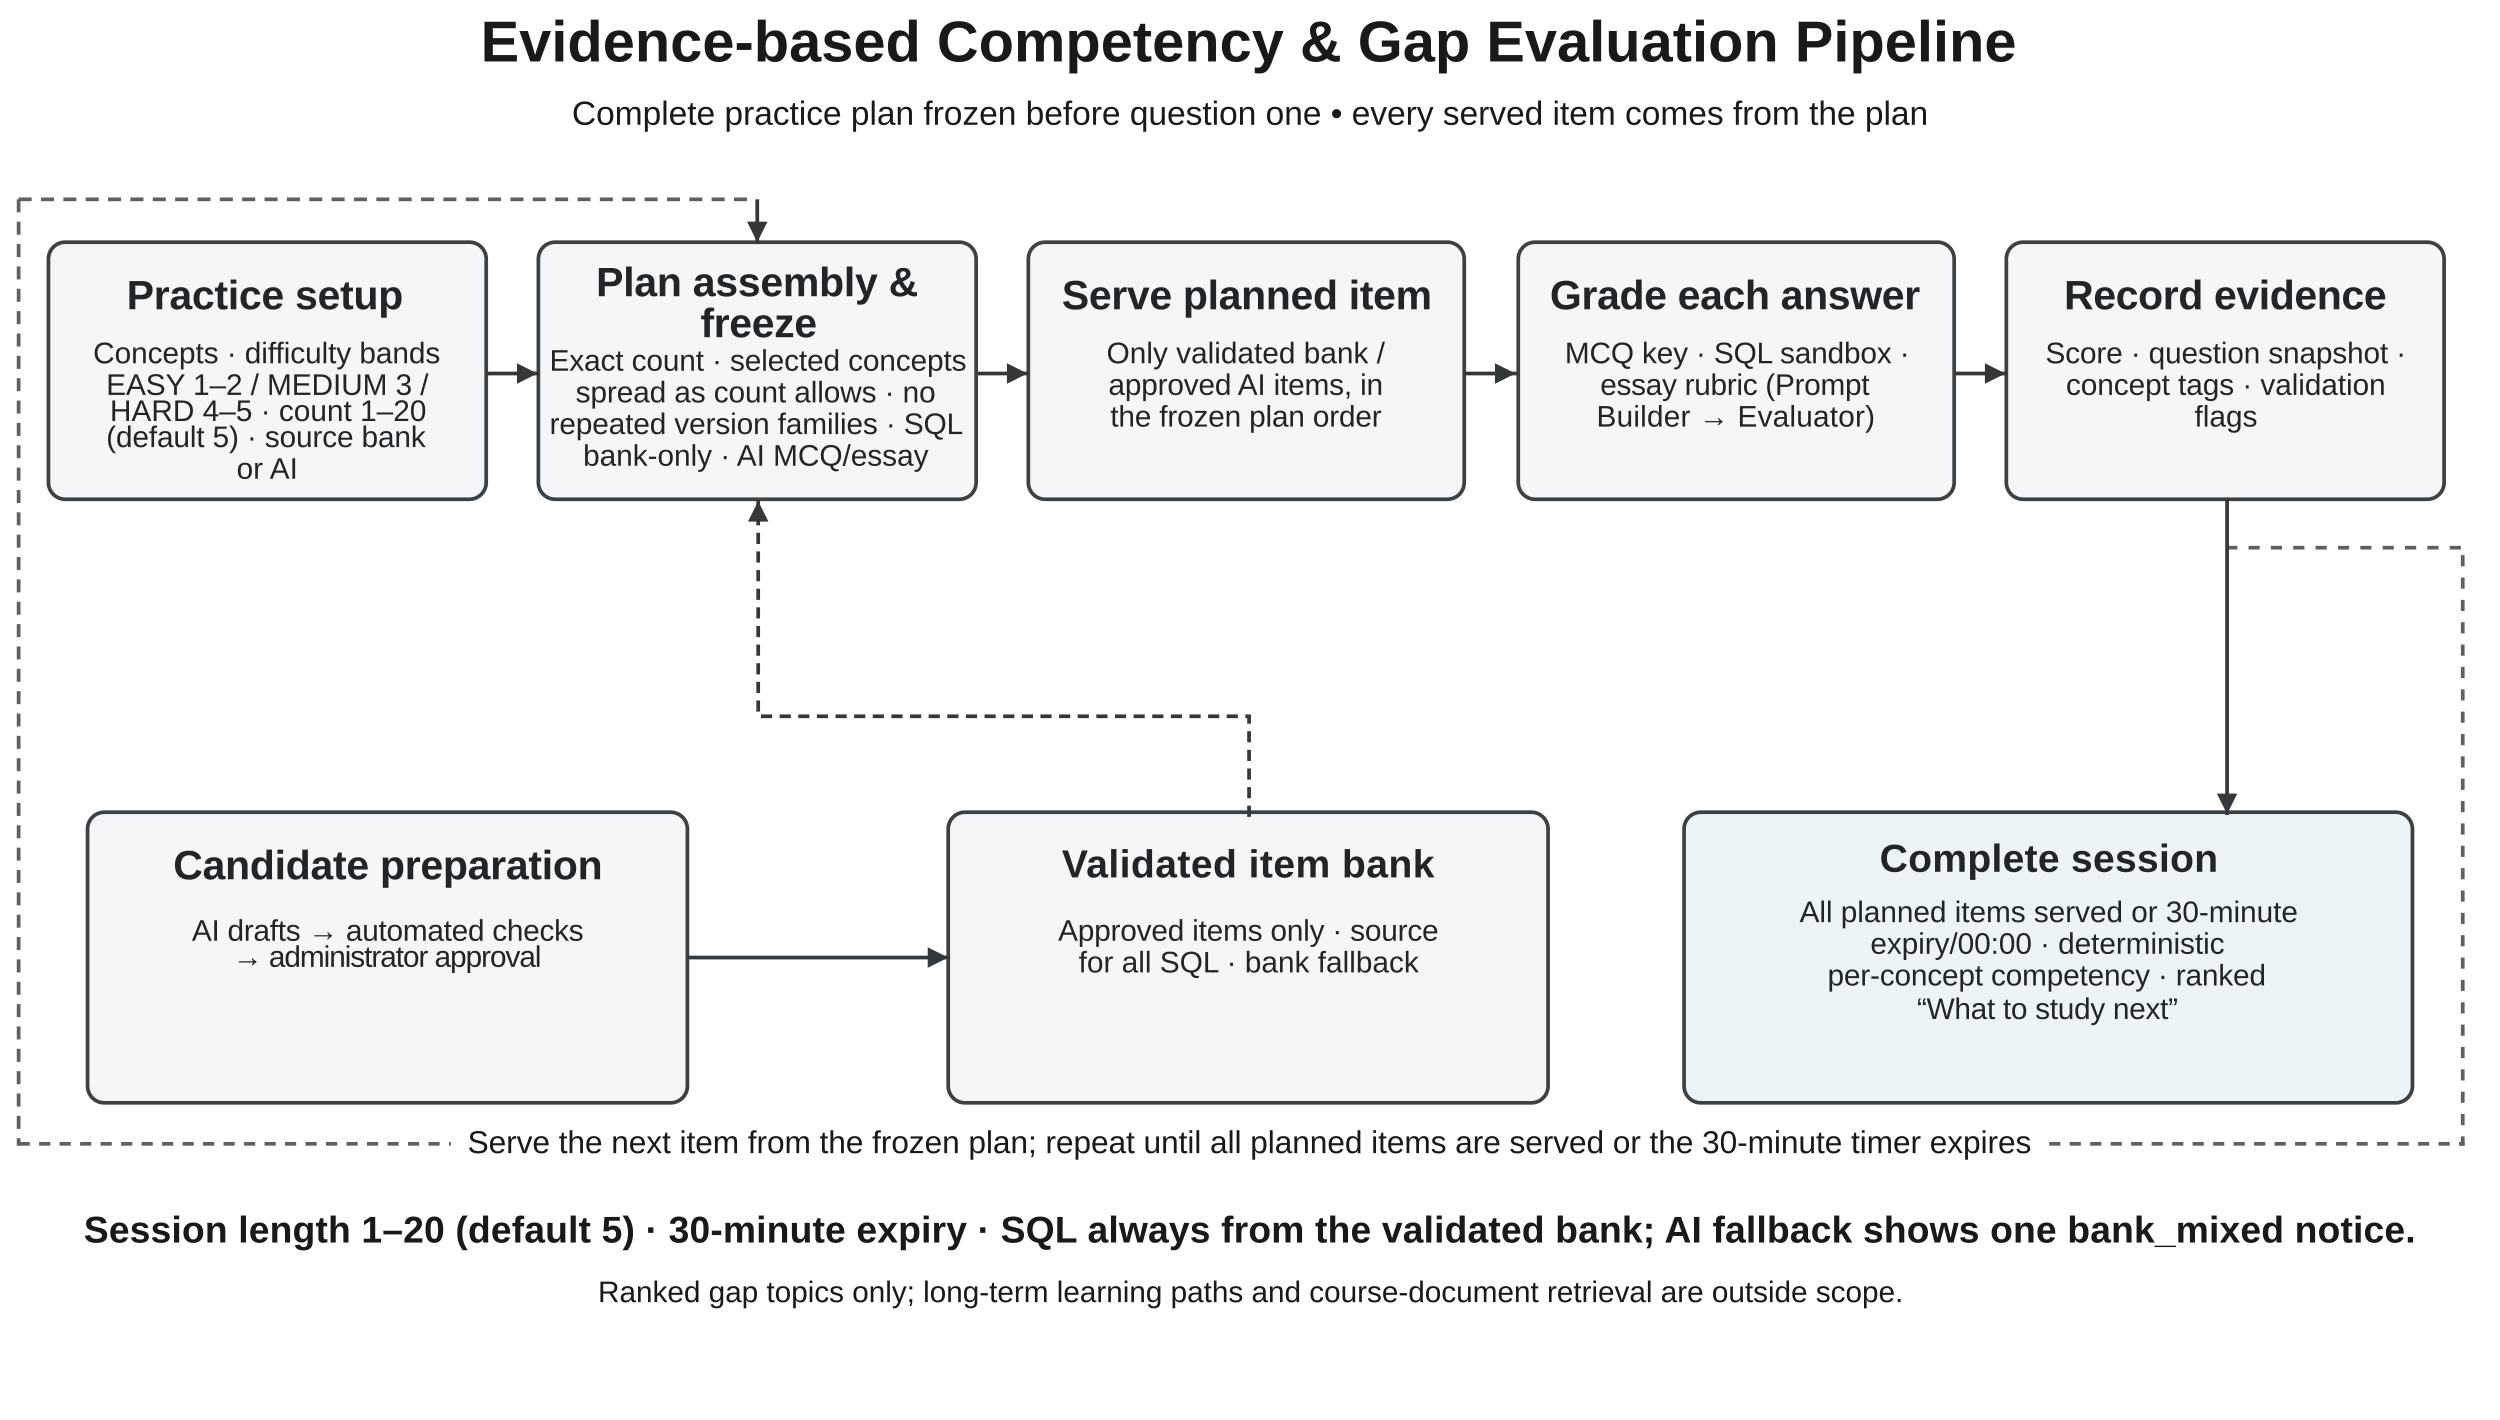
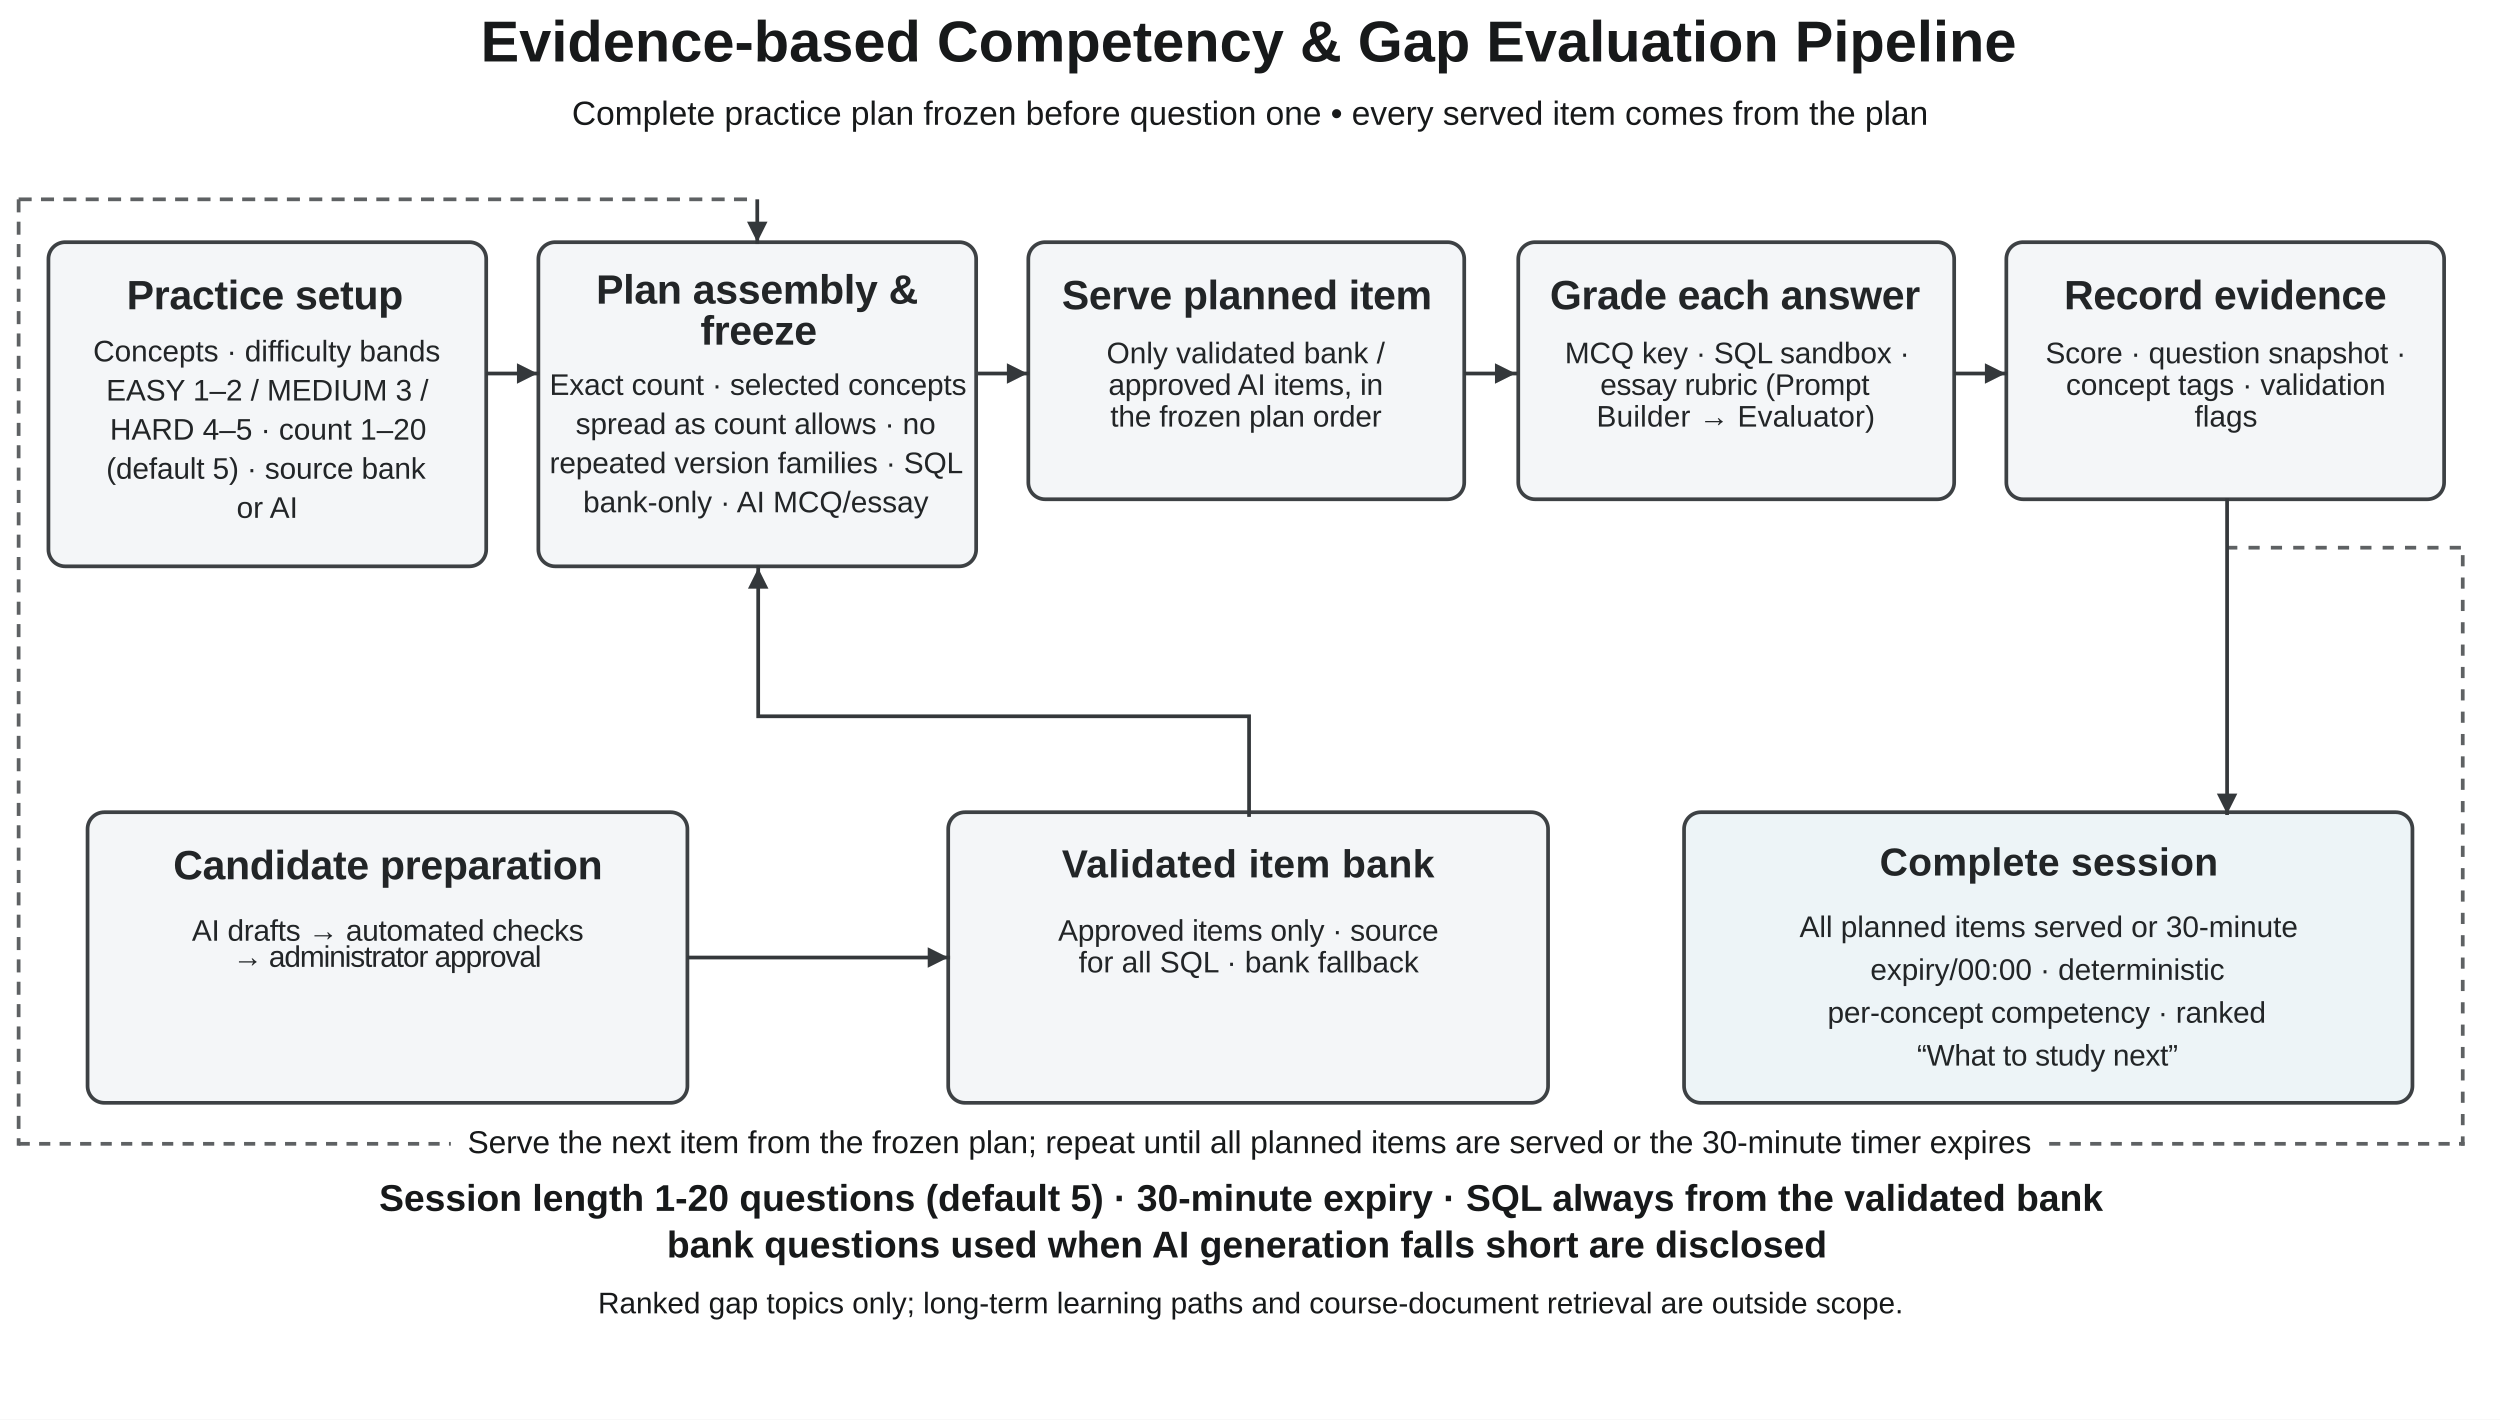
<svg xmlns="http://www.w3.org/2000/svg" width="1342" height="762" viewBox="0 0 1342 762">
  <rect width="1342" height="762" fill="#FFFFFF" />
  <rect x="904" y="436" width="391" height="156" rx="9" fill="#EDF4F7" stroke="#3D4144" stroke-width="2" />
  <rect x="47" y="436" width="322" height="156" rx="9" fill="#F4F6F8" stroke="#3D4144" stroke-width="2" />
  <rect x="509" y="436" width="322" height="156" rx="9" fill="#F4F6F8" stroke="#3D4144" stroke-width="2" />
  <rect x="1077" y="130" width="235" height="138" rx="9" fill="#F4F6F8" stroke="#3D4144" stroke-width="2" />
-   <rect x="26" y="130" width="235" height="138" rx="9" fill="#F4F6F8" stroke="#3D4144" stroke-width="2" />
+   <rect x="26" y="130" width="235" height="174" rx="9" fill="#F4F6F8" stroke="#3D4144" stroke-width="2" />
  <rect x="552" y="130" width="234" height="138" rx="9" fill="#F4F6F8" stroke="#3D4144" stroke-width="2" />
-   <rect x="289" y="130" width="235" height="138" rx="9" fill="#F4F6F8" stroke="#3D4144" stroke-width="2" />
+   <rect x="289" y="130" width="235" height="174" rx="9" fill="#F4F6F8" stroke="#3D4144" stroke-width="2" />
  <rect x="815" y="130" width="234" height="138" rx="9" fill="#F4F6F8" stroke="#3D4144" stroke-width="2" />
  <line x1="10" y1="107" x2="17" y2="107" stroke="#5E6163" stroke-width="2" />
  <line x1="22" y1="107" x2="29" y2="107" stroke="#5E6163" stroke-width="2" />
  <line x1="34" y1="107" x2="41" y2="107" stroke="#5E6163" stroke-width="2" />
  <line x1="46" y1="107" x2="53" y2="107" stroke="#5E6163" stroke-width="2" />
  <line x1="58" y1="107" x2="65" y2="107" stroke="#5E6163" stroke-width="2" />
  <line x1="70" y1="107" x2="77" y2="107" stroke="#5E6163" stroke-width="2" />
  <line x1="82" y1="107" x2="89" y2="107" stroke="#5E6163" stroke-width="2" />
  <line x1="94" y1="107" x2="101" y2="107" stroke="#5E6163" stroke-width="2" />
  <line x1="106" y1="107" x2="113" y2="107" stroke="#5E6163" stroke-width="2" />
  <line x1="118" y1="107" x2="125" y2="107" stroke="#5E6163" stroke-width="2" />
  <line x1="130" y1="107" x2="137" y2="107" stroke="#5E6163" stroke-width="2" />
  <line x1="142" y1="107" x2="149" y2="107" stroke="#5E6163" stroke-width="2" />
  <line x1="154" y1="107" x2="161" y2="107" stroke="#5E6163" stroke-width="2" />
  <line x1="166" y1="107" x2="173" y2="107" stroke="#5E6163" stroke-width="2" />
  <line x1="178" y1="107" x2="185" y2="107" stroke="#5E6163" stroke-width="2" />
  <line x1="190" y1="107" x2="197" y2="107" stroke="#5E6163" stroke-width="2" />
  <line x1="202" y1="107" x2="209" y2="107" stroke="#5E6163" stroke-width="2" />
  <line x1="214" y1="107" x2="221" y2="107" stroke="#5E6163" stroke-width="2" />
  <line x1="226" y1="107" x2="233" y2="107" stroke="#5E6163" stroke-width="2" />
  <line x1="238" y1="107" x2="245" y2="107" stroke="#5E6163" stroke-width="2" />
  <line x1="250" y1="107" x2="257" y2="107" stroke="#5E6163" stroke-width="2" />
  <line x1="262" y1="107" x2="269" y2="107" stroke="#5E6163" stroke-width="2" />
  <line x1="274" y1="107" x2="281" y2="107" stroke="#5E6163" stroke-width="2" />
  <line x1="286" y1="107" x2="293" y2="107" stroke="#5E6163" stroke-width="2" />
  <line x1="298" y1="107" x2="305" y2="107" stroke="#5E6163" stroke-width="2" />
  <line x1="310" y1="107" x2="317" y2="107" stroke="#5E6163" stroke-width="2" />
  <line x1="322" y1="107" x2="329" y2="107" stroke="#5E6163" stroke-width="2" />
  <line x1="334" y1="107" x2="341" y2="107" stroke="#5E6163" stroke-width="2" />
  <line x1="346" y1="107" x2="353" y2="107" stroke="#5E6163" stroke-width="2" />
  <line x1="358" y1="107" x2="365" y2="107" stroke="#5E6163" stroke-width="2" />
  <line x1="370" y1="107" x2="377" y2="107" stroke="#5E6163" stroke-width="2" />
  <line x1="382" y1="107" x2="389" y2="107" stroke="#5E6163" stroke-width="2" />
  <line x1="394" y1="107" x2="401" y2="107" stroke="#5E6163" stroke-width="2" />
  <line x1="10" y1="107" x2="10" y2="114" stroke="#5E6163" stroke-width="2" />
  <line x1="10" y1="119" x2="10" y2="126" stroke="#5E6163" stroke-width="2" />
  <line x1="10" y1="131" x2="10" y2="138" stroke="#5E6163" stroke-width="2" />
  <line x1="10" y1="143" x2="10" y2="150" stroke="#5E6163" stroke-width="2" />
  <line x1="10" y1="155" x2="10" y2="162" stroke="#5E6163" stroke-width="2" />
  <line x1="10" y1="167" x2="10" y2="174" stroke="#5E6163" stroke-width="2" />
  <line x1="10" y1="179" x2="10" y2="186" stroke="#5E6163" stroke-width="2" />
  <line x1="10" y1="191" x2="10" y2="198" stroke="#5E6163" stroke-width="2" />
  <line x1="10" y1="203" x2="10" y2="210" stroke="#5E6163" stroke-width="2" />
  <line x1="10" y1="215" x2="10" y2="222" stroke="#5E6163" stroke-width="2" />
  <line x1="10" y1="227" x2="10" y2="234" stroke="#5E6163" stroke-width="2" />
  <line x1="10" y1="239" x2="10" y2="246" stroke="#5E6163" stroke-width="2" />
  <line x1="10" y1="251" x2="10" y2="258" stroke="#5E6163" stroke-width="2" />
  <line x1="10" y1="263" x2="10" y2="270" stroke="#5E6163" stroke-width="2" />
  <line x1="10" y1="275" x2="10" y2="282" stroke="#5E6163" stroke-width="2" />
  <line x1="10" y1="287" x2="10" y2="294" stroke="#5E6163" stroke-width="2" />
  <line x1="10" y1="299" x2="10" y2="306" stroke="#5E6163" stroke-width="2" />
  <line x1="10" y1="311" x2="10" y2="318" stroke="#5E6163" stroke-width="2" />
  <line x1="10" y1="323" x2="10" y2="330" stroke="#5E6163" stroke-width="2" />
  <line x1="10" y1="335" x2="10" y2="342" stroke="#5E6163" stroke-width="2" />
  <line x1="10" y1="347" x2="10" y2="354" stroke="#5E6163" stroke-width="2" />
  <line x1="10" y1="359" x2="10" y2="366" stroke="#5E6163" stroke-width="2" />
  <line x1="10" y1="371" x2="10" y2="378" stroke="#5E6163" stroke-width="2" />
  <line x1="10" y1="383" x2="10" y2="390" stroke="#5E6163" stroke-width="2" />
  <line x1="10" y1="395" x2="10" y2="402" stroke="#5E6163" stroke-width="2" />
  <line x1="10" y1="407" x2="10" y2="414" stroke="#5E6163" stroke-width="2" />
  <line x1="10" y1="419" x2="10" y2="426" stroke="#5E6163" stroke-width="2" />
  <line x1="10" y1="431" x2="10" y2="438" stroke="#5E6163" stroke-width="2" />
  <line x1="10" y1="443" x2="10" y2="450" stroke="#5E6163" stroke-width="2" />
  <line x1="10" y1="455" x2="10" y2="462" stroke="#5E6163" stroke-width="2" />
  <line x1="10" y1="467" x2="10" y2="474" stroke="#5E6163" stroke-width="2" />
  <line x1="10" y1="479" x2="10" y2="486" stroke="#5E6163" stroke-width="2" />
  <line x1="10" y1="491" x2="10" y2="498" stroke="#5E6163" stroke-width="2" />
  <line x1="10" y1="503" x2="10" y2="510" stroke="#5E6163" stroke-width="2" />
  <line x1="10" y1="515" x2="10" y2="522" stroke="#5E6163" stroke-width="2" />
  <line x1="10" y1="527" x2="10" y2="534" stroke="#5E6163" stroke-width="2" />
  <line x1="10" y1="539" x2="10" y2="546" stroke="#5E6163" stroke-width="2" />
  <line x1="10" y1="551" x2="10" y2="558" stroke="#5E6163" stroke-width="2" />
  <line x1="10" y1="563" x2="10" y2="570" stroke="#5E6163" stroke-width="2" />
  <line x1="10" y1="575" x2="10" y2="582" stroke="#5E6163" stroke-width="2" />
  <line x1="10" y1="587" x2="10" y2="594" stroke="#5E6163" stroke-width="2" />
  <line x1="10" y1="599" x2="10" y2="606" stroke="#5E6163" stroke-width="2" />
  <line x1="10" y1="611" x2="10" y2="615" stroke="#5E6163" stroke-width="2" />
  <line x1="10" y1="614" x2="16" y2="614" stroke="#5E6163" stroke-width="2" />
  <line x1="21" y1="614" x2="27" y2="614" stroke="#5E6163" stroke-width="2" />
  <line x1="32" y1="614" x2="38" y2="614" stroke="#5E6163" stroke-width="2" />
  <line x1="43" y1="614" x2="49" y2="614" stroke="#5E6163" stroke-width="2" />
  <line x1="54" y1="614" x2="60" y2="614" stroke="#5E6163" stroke-width="2" />
  <line x1="65" y1="614" x2="71" y2="614" stroke="#5E6163" stroke-width="2" />
  <line x1="76" y1="614" x2="82" y2="614" stroke="#5E6163" stroke-width="2" />
  <line x1="87" y1="614" x2="93" y2="614" stroke="#5E6163" stroke-width="2" />
  <line x1="98" y1="614" x2="104" y2="614" stroke="#5E6163" stroke-width="2" />
  <line x1="109" y1="614" x2="115" y2="614" stroke="#5E6163" stroke-width="2" />
  <line x1="120" y1="614" x2="126" y2="614" stroke="#5E6163" stroke-width="2" />
  <line x1="131" y1="614" x2="137" y2="614" stroke="#5E6163" stroke-width="2" />
  <line x1="142" y1="614" x2="148" y2="614" stroke="#5E6163" stroke-width="2" />
  <line x1="153" y1="614" x2="159" y2="614" stroke="#5E6163" stroke-width="2" />
  <line x1="164" y1="614" x2="170" y2="614" stroke="#5E6163" stroke-width="2" />
  <line x1="175" y1="614" x2="181" y2="614" stroke="#5E6163" stroke-width="2" />
  <line x1="186" y1="614" x2="192" y2="614" stroke="#5E6163" stroke-width="2" />
  <line x1="197" y1="614" x2="203" y2="614" stroke="#5E6163" stroke-width="2" />
  <line x1="208" y1="614" x2="214" y2="614" stroke="#5E6163" stroke-width="2" />
  <line x1="219" y1="614" x2="225" y2="614" stroke="#5E6163" stroke-width="2" />
  <line x1="230" y1="614" x2="236" y2="614" stroke="#5E6163" stroke-width="2" />
  <line x1="241" y1="614" x2="242" y2="614" stroke="#5E6163" stroke-width="2" />
  <line x1="1100" y1="614" x2="1106" y2="614" stroke="#5E6163" stroke-width="2" />
  <line x1="1111" y1="614" x2="1117" y2="614" stroke="#5E6163" stroke-width="2" />
  <line x1="1122" y1="614" x2="1128" y2="614" stroke="#5E6163" stroke-width="2" />
  <line x1="1133" y1="614" x2="1139" y2="614" stroke="#5E6163" stroke-width="2" />
  <line x1="1144" y1="614" x2="1150" y2="614" stroke="#5E6163" stroke-width="2" />
  <line x1="1155" y1="614" x2="1161" y2="614" stroke="#5E6163" stroke-width="2" />
  <line x1="1166" y1="614" x2="1172" y2="614" stroke="#5E6163" stroke-width="2" />
  <line x1="1177" y1="614" x2="1183" y2="614" stroke="#5E6163" stroke-width="2" />
  <line x1="1188" y1="614" x2="1194" y2="614" stroke="#5E6163" stroke-width="2" />
  <line x1="1199" y1="614" x2="1205" y2="614" stroke="#5E6163" stroke-width="2" />
  <line x1="1210" y1="614" x2="1216" y2="614" stroke="#5E6163" stroke-width="2" />
  <line x1="1221" y1="614" x2="1227" y2="614" stroke="#5E6163" stroke-width="2" />
  <line x1="1232" y1="614" x2="1238" y2="614" stroke="#5E6163" stroke-width="2" />
  <line x1="1243" y1="614" x2="1249" y2="614" stroke="#5E6163" stroke-width="2" />
  <line x1="1254" y1="614" x2="1260" y2="614" stroke="#5E6163" stroke-width="2" />
  <line x1="1265" y1="614" x2="1271" y2="614" stroke="#5E6163" stroke-width="2" />
  <line x1="1276" y1="614" x2="1282" y2="614" stroke="#5E6163" stroke-width="2" />
  <line x1="1287" y1="614" x2="1293" y2="614" stroke="#5E6163" stroke-width="2" />
  <line x1="1298" y1="614" x2="1304" y2="614" stroke="#5E6163" stroke-width="2" />
  <line x1="1309" y1="614" x2="1315" y2="614" stroke="#5E6163" stroke-width="2" />
  <line x1="1320" y1="614" x2="1323" y2="614" stroke="#5E6163" stroke-width="2" />
  <line x1="1322" y1="298" x2="1322" y2="304" stroke="#5E6163" stroke-width="2" />
  <line x1="1322" y1="310" x2="1322" y2="316" stroke="#5E6163" stroke-width="2" />
  <line x1="1322" y1="322" x2="1322" y2="328" stroke="#5E6163" stroke-width="2" />
  <line x1="1322" y1="334" x2="1322" y2="340" stroke="#5E6163" stroke-width="2" />
  <line x1="1322" y1="346" x2="1322" y2="352" stroke="#5E6163" stroke-width="2" />
  <line x1="1322" y1="358" x2="1322" y2="364" stroke="#5E6163" stroke-width="2" />
  <line x1="1322" y1="370" x2="1322" y2="376" stroke="#5E6163" stroke-width="2" />
  <line x1="1322" y1="382" x2="1322" y2="388" stroke="#5E6163" stroke-width="2" />
  <line x1="1322" y1="394" x2="1322" y2="400" stroke="#5E6163" stroke-width="2" />
  <line x1="1322" y1="406" x2="1322" y2="412" stroke="#5E6163" stroke-width="2" />
  <line x1="1322" y1="418" x2="1322" y2="424" stroke="#5E6163" stroke-width="2" />
  <line x1="1322" y1="430" x2="1322" y2="436" stroke="#5E6163" stroke-width="2" />
  <line x1="1322" y1="442" x2="1322" y2="448" stroke="#5E6163" stroke-width="2" />
  <line x1="1322" y1="454" x2="1322" y2="460" stroke="#5E6163" stroke-width="2" />
  <line x1="1322" y1="466" x2="1322" y2="472" stroke="#5E6163" stroke-width="2" />
  <line x1="1322" y1="478" x2="1322" y2="484" stroke="#5E6163" stroke-width="2" />
  <line x1="1322" y1="490" x2="1322" y2="496" stroke="#5E6163" stroke-width="2" />
  <line x1="1322" y1="502" x2="1322" y2="508" stroke="#5E6163" stroke-width="2" />
  <line x1="1322" y1="514" x2="1322" y2="520" stroke="#5E6163" stroke-width="2" />
  <line x1="1322" y1="526" x2="1322" y2="532" stroke="#5E6163" stroke-width="2" />
  <line x1="1322" y1="538" x2="1322" y2="544" stroke="#5E6163" stroke-width="2" />
  <line x1="1322" y1="550" x2="1322" y2="556" stroke="#5E6163" stroke-width="2" />
  <line x1="1322" y1="562" x2="1322" y2="568" stroke="#5E6163" stroke-width="2" />
  <line x1="1322" y1="574" x2="1322" y2="580" stroke="#5E6163" stroke-width="2" />
  <line x1="1322" y1="586" x2="1322" y2="592" stroke="#5E6163" stroke-width="2" />
  <line x1="1322" y1="598" x2="1322" y2="604" stroke="#5E6163" stroke-width="2" />
  <line x1="1322" y1="610" x2="1322" y2="615" stroke="#5E6163" stroke-width="2" />
  <line x1="1195" y1="294" x2="1201" y2="294" stroke="#5E6163" stroke-width="2" />
  <line x1="1207" y1="294" x2="1213" y2="294" stroke="#5E6163" stroke-width="2" />
  <line x1="1219" y1="294" x2="1225" y2="294" stroke="#5E6163" stroke-width="2" />
  <line x1="1231" y1="294" x2="1237" y2="294" stroke="#5E6163" stroke-width="2" />
  <line x1="1243" y1="294" x2="1249" y2="294" stroke="#5E6163" stroke-width="2" />
  <line x1="1255" y1="294" x2="1261" y2="294" stroke="#5E6163" stroke-width="2" />
  <line x1="1267" y1="294" x2="1273" y2="294" stroke="#5E6163" stroke-width="2" />
  <line x1="1279" y1="294" x2="1285" y2="294" stroke="#5E6163" stroke-width="2" />
  <line x1="1291" y1="294" x2="1297" y2="294" stroke="#5E6163" stroke-width="2" />
  <line x1="1303" y1="294" x2="1309" y2="294" stroke="#5E6163" stroke-width="2" />
  <line x1="1315" y1="294" x2="1321" y2="294" stroke="#5E6163" stroke-width="2" />
  <g fill="none">
    <polyline points="261,200.5 289.5,200.5" stroke="#34383B" stroke-width="2" />
    <polyline points="525,200.5 552.5,200.5" stroke="#34383B" stroke-width="2" />
    <polyline points="786,200.5 814.5,200.5" stroke="#34383B" stroke-width="2" />
    <polyline points="1049,200.5 1077.5,200.5" stroke="#34383B" stroke-width="2" />
    <polyline points="1195.5,267.5 1195.5,437.5" stroke="#34383B" stroke-width="2" />
-     <polyline points="670.5,438.5 670.5,384.5 670.5,384.5 407,384.5 407,384.5 407,268" stroke="#34383B" stroke-width="2" stroke-dasharray="6 4" />
+     <polyline points="670.5,438.5 670.5,384.5 670.5,384.5 407,384.5 407,384.5 407,303.5" stroke="#34383B" stroke-width="2" />
    <polyline points="369,514 510,514" stroke="#34383B" stroke-width="2" />
    <polyline points="406.5,107 406.5,131" stroke="#34383B" stroke-width="2" />
  </g>
  <g stroke="none">
    <polygon points="288.5,200.5 277.5,206 277.5,195" fill="#34383B" />
    <polygon points="551.5,200.5 540.5,206 540.5,195" fill="#34383B" />
    <polygon points="813.5,200.5 802.5,206 802.5,195" fill="#34383B" />
    <polygon points="1076.5,200.5 1065.5,206 1065.5,195" fill="#34383B" />
    <polygon points="1195.5,437 1190,426 1201,426" fill="#34383B" />
-     <polygon points="407,269 412.5,280 401.5,280" fill="#34383B" />
+     <polygon points="407,305 412.5,316 401.5,316" fill="#34383B" />
    <polygon points="509,514 498,519.5 498,508.5" fill="#34383B" />
    <polygon points="406.5,130 401,119 412,119" fill="#34383B" />
  </g>
  <g font-family="Arial, Helvetica, sans-serif">
    <text x="258" y="33" font-size="31" font-weight="bold" letter-spacing="0.02" fill="#17191A">Evidence-based Competency &amp; Gap Evaluation Pipeline</text>
    <text x="307" y="67" font-size="18" font-weight="normal" letter-spacing="-0.02" fill="#17191A">Complete practice plan frozen before question one • every served item comes from the plan</text>
    <text x="251" y="619" font-size="17" font-weight="normal" letter-spacing="-0.04" fill="#17191A">Serve the next item from the frozen plan; repeat until all planned items are served or the 30-minute timer expires</text>
-     <text x="45" y="667" font-size="20" font-weight="bold" letter-spacing="0.08" fill="#17191A">Session length 1–20 (default 5) · 30-minute expiry · SQL always from the validated bank; AI fallback shows one bank_mixed notice.</text>
-     <text x="321" y="699" font-size="16" font-weight="normal" letter-spacing="-0.03" fill="#17191A">Ranked gap topics only; long-term learning paths and course-document retrieval are outside scope.</text>
-     <text x="320" y="159" font-size="22" font-weight="bold" letter-spacing="-0.14" fill="#222527">Plan assembly &amp;</text>
+     <text x="203.5" y="650.0" font-size="20" font-weight="bold" fill="#17191A">Session length 1-20 questions (default 5) · 30-minute expiry · SQL always from the validated bank</text>
+     <text x="358.0" y="675.0" font-size="20" font-weight="bold" fill="#17191A">bank questions used when AI generation falls short are disclosed</text>
+     <text x="321" y="705.0" font-size="16" font-weight="normal" letter-spacing="-0.03" fill="#17191A">Ranked gap topics only; long-term learning paths and course-document retrieval are outside scope.</text>
+     <text x="320" y="163" font-size="22" font-weight="bold" letter-spacing="-0.14" fill="#222527">Plan assembly &amp;</text>
    <text x="68" y="166" font-size="22" font-weight="bold" letter-spacing="-0.15" fill="#222527">Practice setup</text>
    <text x="570" y="166" font-size="22" font-weight="bold" letter-spacing="-0.18" fill="#222527">Serve planned item</text>
    <text x="832" y="166" font-size="22" font-weight="bold" letter-spacing="-0.19" fill="#222527">Grade each answer</text>
    <text x="1108" y="166" font-size="22" font-weight="bold" letter-spacing="-0.21" fill="#222527">Record evidence</text>
-     <text x="376" y="181" font-size="22" font-weight="bold" letter-spacing="-0.20" fill="#222527">freeze</text>
-     <text x="50" y="195" font-size="16" font-weight="normal" letter-spacing="-0.04" fill="#222527">Concepts · difficulty bands</text>
+     <text x="376" y="185" font-size="22" font-weight="bold" letter-spacing="-0.20" fill="#222527">freeze</text>
+     <text x="50" y="194" font-size="16" font-weight="normal" letter-spacing="-0.04" fill="#222527">Concepts · difficulty bands</text>
    <text x="594" y="195" font-size="16" font-weight="normal" fill="#222527">Only validated bank /</text>
    <text x="840" y="195" font-size="16" font-weight="normal" letter-spacing="-0.09" fill="#222527">MCQ key · SQL sandbox ·</text>
    <text x="1098" y="195" font-size="16" font-weight="normal" letter-spacing="-0.08" fill="#222527">Score · question snapshot ·</text>
-     <text x="295" y="199" font-size="16" font-weight="normal" letter-spacing="-0.07" fill="#222527">Exact count · selected concepts</text>
-     <text x="57" y="212" font-size="16" font-weight="normal" letter-spacing="-0.05" fill="#222527">EASY 1–2 / MEDIUM 3 /</text>
+     <text x="295" y="212" font-size="16" font-weight="normal" letter-spacing="-0.07" fill="#222527">Exact count · selected concepts</text>
+     <text x="57" y="215" font-size="16" font-weight="normal" letter-spacing="-0.05" fill="#222527">EASY 1–2 / MEDIUM 3 /</text>
    <text x="595" y="212" font-size="16" font-weight="normal" letter-spacing="-0.10" fill="#222527">approved AI items, in</text>
    <text x="859" y="212" font-size="16" font-weight="normal" letter-spacing="-0.16" fill="#222527">essay rubric (Prompt</text>
    <text x="1109" y="212" font-size="16" font-weight="normal" letter-spacing="-0.04" fill="#222527">concept tags · validation</text>
-     <text x="309" y="216" font-size="16" font-weight="normal" letter-spacing="-0.06" fill="#222527">spread as count allows · no</text>
-     <text x="59" y="226" font-size="16" font-weight="normal" fill="#222527">HARD 4–5 · count 1–20</text>
+     <text x="309" y="233" font-size="16" font-weight="normal" letter-spacing="-0.06" fill="#222527">spread as count allows · no</text>
+     <text x="59" y="236" font-size="16" font-weight="normal" fill="#222527">HARD 4–5 · count 1–20</text>
    <text x="596" y="229" font-size="16" font-weight="normal" letter-spacing="-0.10" fill="#222527">the frozen plan order</text>
    <text x="857" y="229" font-size="16" font-weight="normal" letter-spacing="0.10" fill="#222527">Builder → Evaluator)</text>
    <text x="1178" y="229" font-size="16" font-weight="normal" fill="#222527">flags</text>
-     <text x="295" y="233" font-size="16" font-weight="normal" letter-spacing="-0.07" fill="#222527">repeated version families · SQL</text>
-     <text x="57" y="240" font-size="16" font-weight="normal" letter-spacing="-0.08" fill="#222527">(default 5) · source bank</text>
-     <text x="313" y="250" font-size="16" font-weight="normal" letter-spacing="-0.02" fill="#222527">bank-only · AI MCQ/essay</text>
-     <text x="127" y="257" font-size="16" font-weight="normal" fill="#222527">or AI</text>
-     <text x="1009" y="468" font-size="21" font-weight="bold" letter-spacing="0.13" fill="#222527">Complete session</text>
+     <text x="295" y="254" font-size="16" font-weight="normal" letter-spacing="-0.07" fill="#222527">repeated version families · SQL</text>
+     <text x="57" y="257" font-size="16" font-weight="normal" letter-spacing="-0.08" fill="#222527">(default 5) · source bank</text>
+     <text x="313" y="275" font-size="16" font-weight="normal" letter-spacing="-0.02" fill="#222527">bank-only · AI MCQ/essay</text>
+     <text x="127" y="278" font-size="16" font-weight="normal" fill="#222527">or AI</text>
+     <text x="1009" y="470" font-size="21" font-weight="bold" letter-spacing="0.13" fill="#222527">Complete session</text>
    <text x="93" y="472" font-size="22" font-weight="bold" letter-spacing="-0.15" fill="#222527">Candidate preparation</text>
    <text x="570" y="471" font-size="21" font-weight="bold" letter-spacing="0.22" fill="#222527">Validated item bank</text>
-     <text x="966" y="495" font-size="16" font-weight="normal" letter-spacing="-0.03" fill="#222527">All planned items served or 30-minute</text>
+     <text x="966" y="503" font-size="16" font-weight="normal" letter-spacing="-0.03" fill="#222527">All planned items served or 30-minute</text>
    <text x="103" y="505" font-size="16" font-weight="normal" letter-spacing="-0.15" fill="#222527">AI drafts → automated checks</text>
    <text x="568" y="505" font-size="16" font-weight="normal" letter-spacing="-0.11" fill="#222527">Approved items only · source</text>
-     <text x="1004" y="512" font-size="16" font-weight="normal" letter-spacing="-0.04" fill="#222527">expiry/00:00 · deterministic</text>
+     <text x="1004" y="526" font-size="16" font-weight="normal" letter-spacing="-0.04" fill="#222527">expiry/00:00 · deterministic</text>
    <text x="125" y="519" font-size="16" font-weight="normal" letter-spacing="-0.57" fill="#222527">→ administrator approval</text>
    <text x="579" y="522" font-size="16" font-weight="normal" fill="#222527">for all SQL · bank fallback</text>
-     <text x="981" y="529" font-size="16" font-weight="normal" letter-spacing="-0.10" fill="#222527">per-concept competency · ranked</text>
-     <text x="1029" y="547" font-size="16" font-weight="normal" letter-spacing="-0.16" fill="#222527">“What to study next”</text>
+     <text x="981" y="549" font-size="16" font-weight="normal" letter-spacing="-0.10" fill="#222527">per-concept competency · ranked</text>
+     <text x="1029" y="572" font-size="16" font-weight="normal" letter-spacing="-0.16" fill="#222527">“What to study next”</text>
  </g>
</svg>
